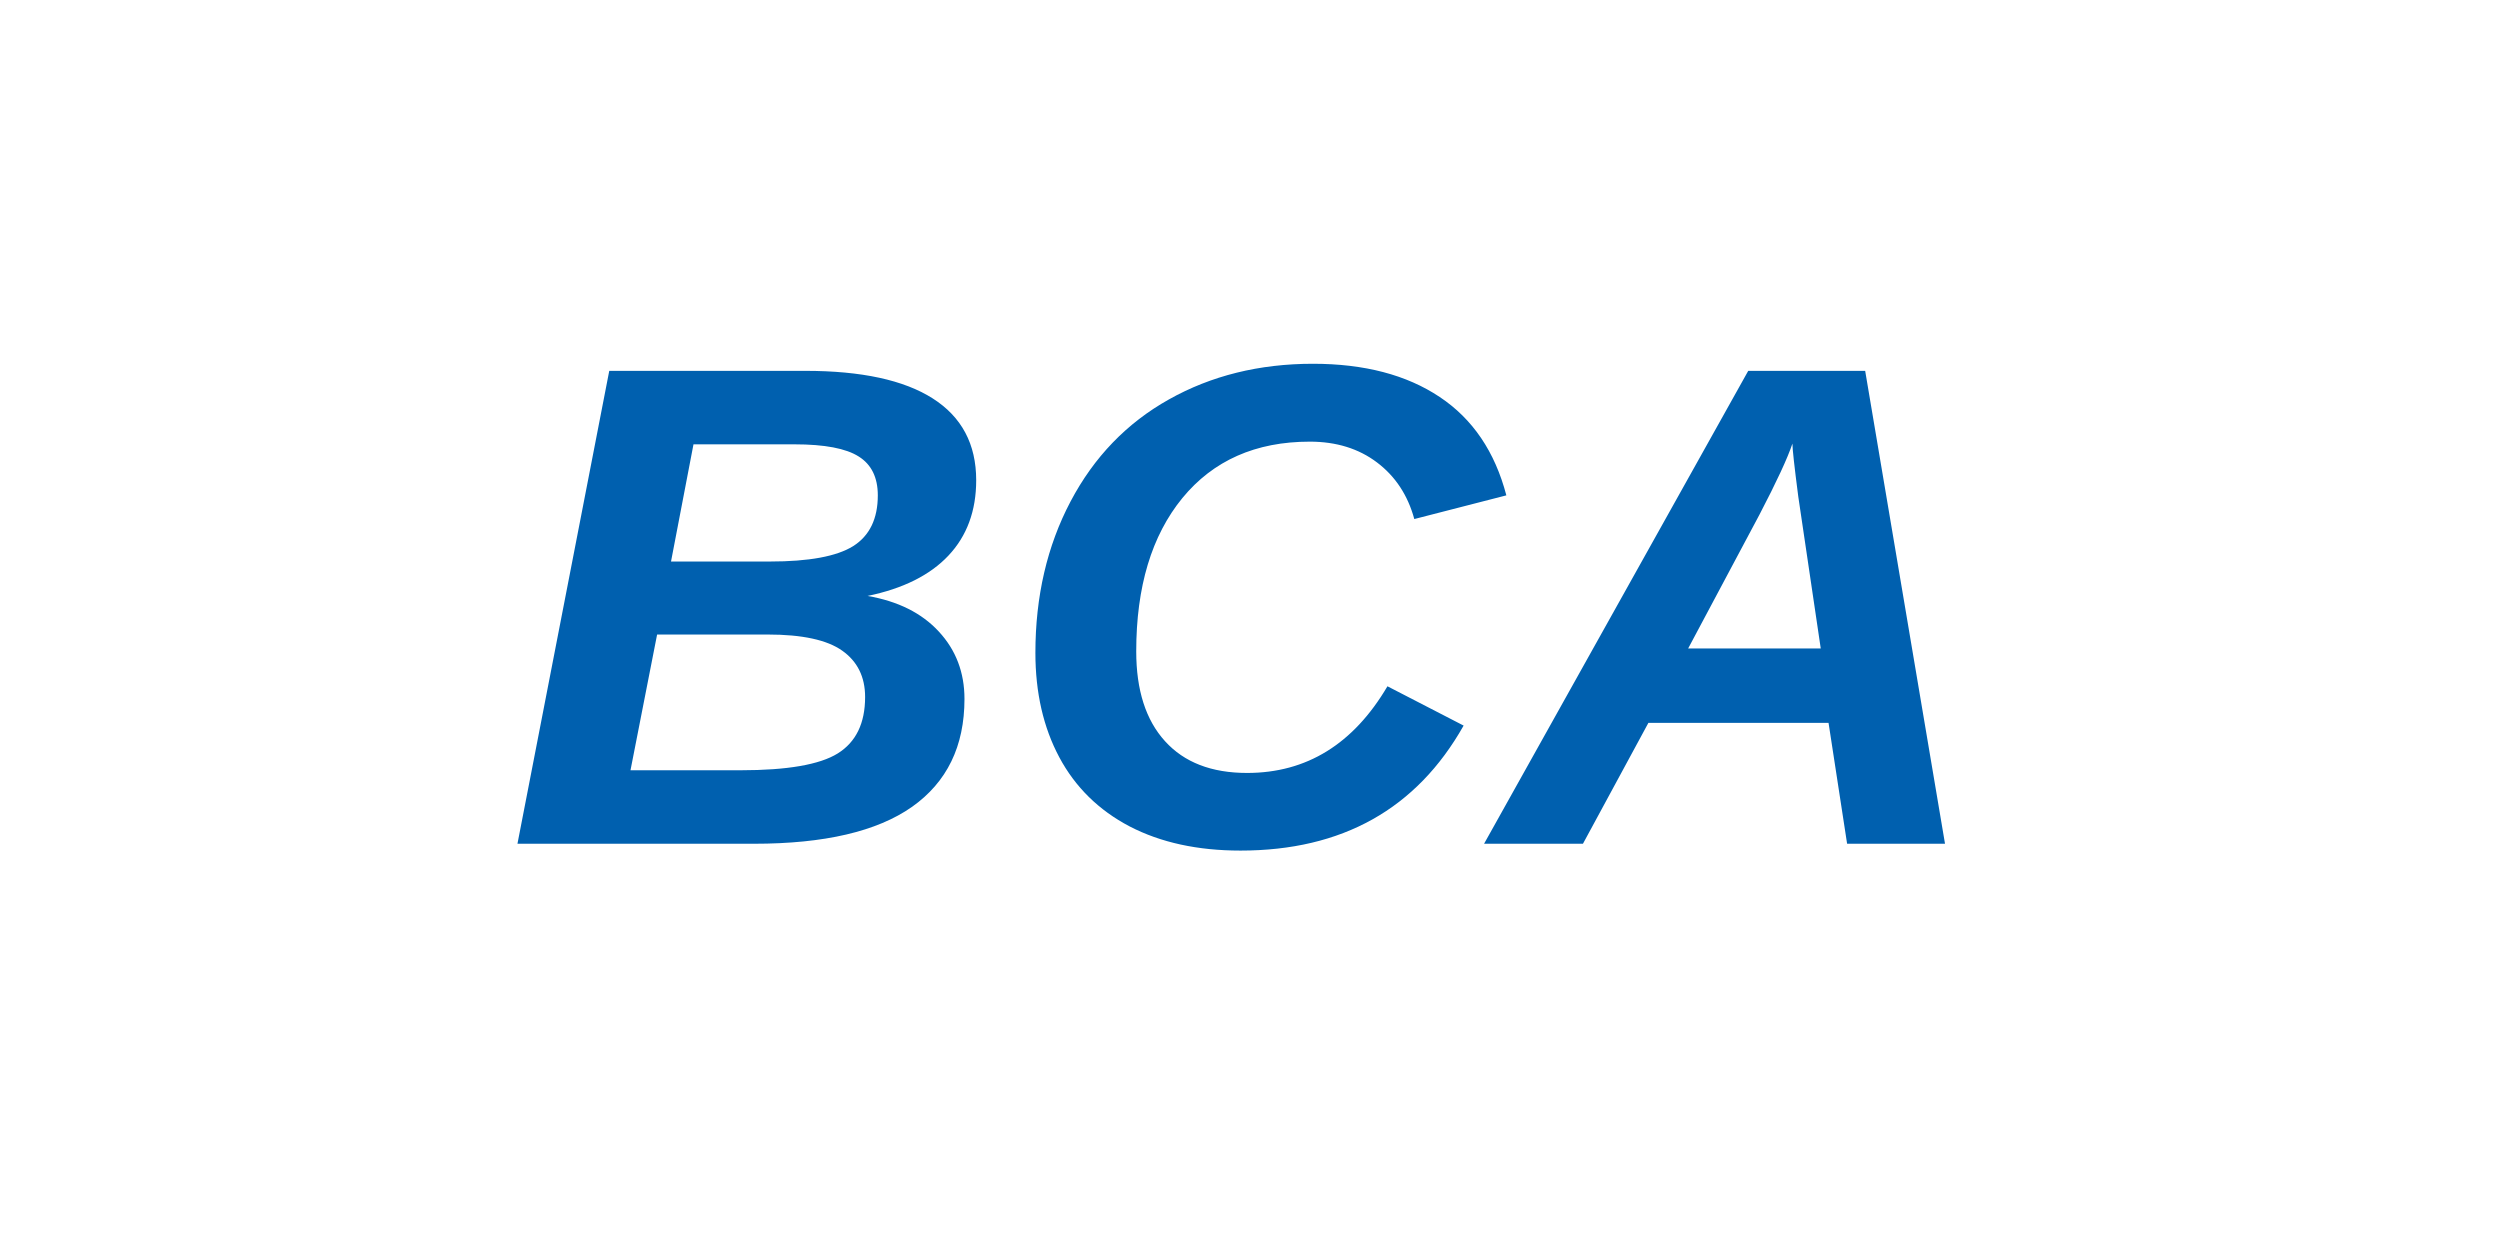
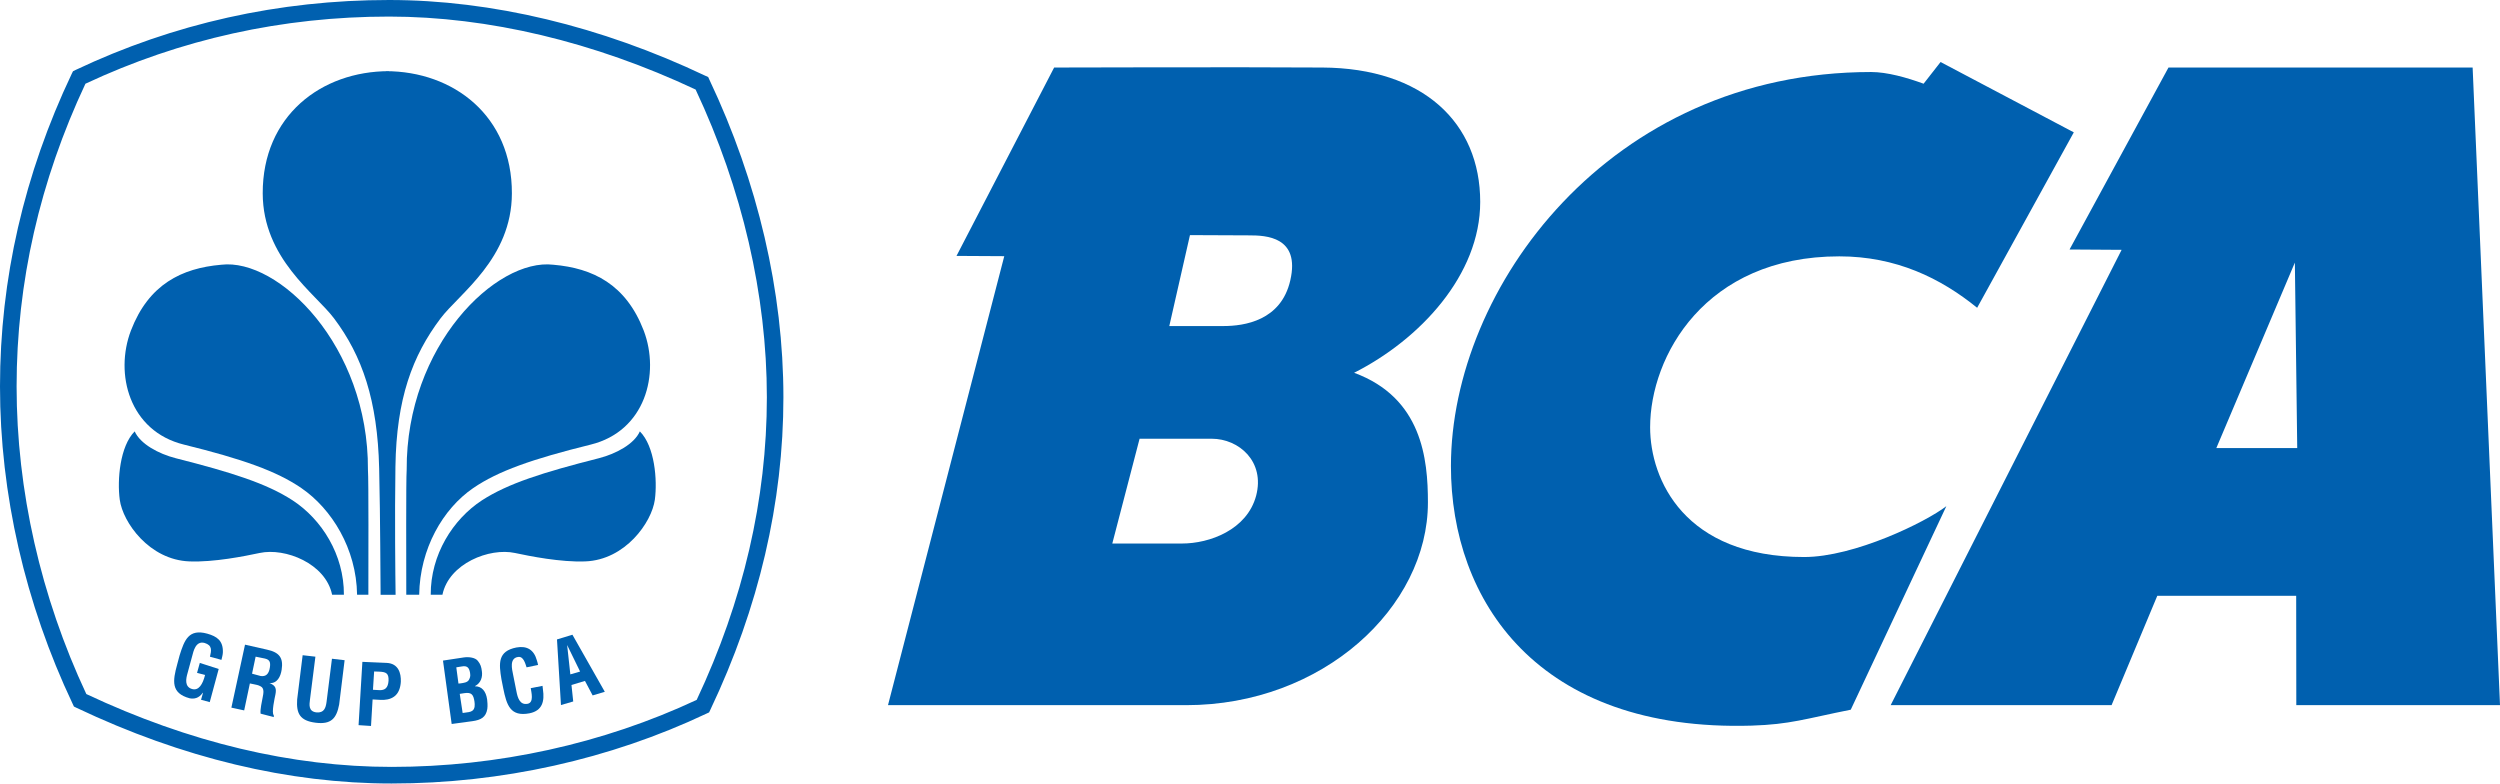
- <svg xmlns="http://www.w3.org/2000/svg" viewBox="0 0 160 80" role="img" aria-label="BCA">
-   <text x="80" y="54" text-anchor="middle" font-family="Arial Black, Arial, Helvetica, sans-serif" font-size="44" font-weight="900" font-style="italic" fill="#0060AF">BCA</text>
+ <svg xmlns="http://www.w3.org/2000/svg" viewBox="0 0 1000 313.403" height="313.403" width="1000" xml:space="preserve" id="svg2" version="1.1">
+   <defs id="defs6">
+  </defs>
+   <path d="m 147.347,237.883 c 0,-12.491 0.136,-45.879 -0.172,-49.992 0.268,-49.682 -35.854,-84.728 -58.675,-81.996 -15.791,1.37 -29.025,7.809 -36.131,26.333 -6.586,17.263 -0.698,40.225 21.199,45.613 23.414,5.786 37.086,10.601 46.981,17.393 12.124,8.315 22.021,24.202 22.284,42.669" style="fill:#0060af;fill-opacity:1;fill-rule:nonzero;stroke:none" id="path20">
+  </path>
+   <path d="m 156.693,313.403 c -41.285,0 -83.713,-10.168 -126.086,-30.28 l -1.04,-0.511 -0.497,-1.06 C 10.056,241.415 0,197.514 0,154.563 0,111.676 9.643,69.654 28.672,29.57 l 0.523,-1.065 1.06,-0.531 C 69.451,9.406 111.617,-4.4667969e-5 155.619,-4.4667969e-5 c 40.991,0 84.767,10.471 126.577,30.333 l 1.074,0.477 0.494,1.085 c 19.379,40.878 29.599,84.767 29.599,127.007 0,42.076 -9.813,84.134 -29.215,124.986 l -0.511,1.074 -1.079,0.497 c -38.598,18.272 -82.125,27.943 -125.865,27.943 M 34.529,277.62 c 41.163,19.362 82.216,29.141 122.164,29.141 42.358,0 84.485,-9.259 121.983,-26.81 18.628,-39.587 28.07,-80.329 28.07,-121.048 0,-40.883 -9.855,-83.411 -28.497,-123.085 -40.575,-19.074 -82.95,-29.189 -122.63,-29.189 -42.601,0 -83.434,9.036 -121.446,26.861 C 15.927,72.341 6.64,113.052 6.64,154.563 c 0,41.59 9.652,84.134 27.889,123.057" style="fill:#0060af;fill-opacity:1;fill-rule:nonzero;stroke:none" id="path22">
+  </path>
+   <path d="m 137.562,237.903 c 0.076,-16.011 -8.86,-30.169 -20.541,-37.778 -10.361,-6.724 -24.27,-11.143 -46.709,-16.834 -6.936,-1.774 -14.192,-5.716 -16.438,-10.739 -5.942,5.987 -7.021,19.447 -5.976,27.313 1.215,9.103 11.853,24.106 27.87,24.694 9.781,0.393 22.148,-2.105 28.079,-3.365 10.231,-2.21 26.417,4.198 28.994,16.689" style="fill:#0060af;fill-opacity:1;fill-rule:nonzero;stroke:none" id="path24">
+  </path>
+   <path d="m 155.619,28.466 c -27.158,0 -50.617,17.91 -50.532,48.902 0.085,26.061 21.043,40.013 28.522,49.978 11.302,15.017 17.419,32.791 18.054,59.989 0.494,21.645 0.469,43.019 0.579,50.594 l 5.995,0 c -0.104,-7.925 -0.376,-30.616 -0.065,-51.264 0.407,-27.206 6.744,-44.302 18.051,-59.319 7.544,-9.965 28.486,-23.917 28.531,-49.978 0.102,-30.992 -23.343,-48.902 -50.478,-48.902" style="fill:#0060af;fill-opacity:1;fill-rule:nonzero;stroke:none" id="path26">
+  </path>
+   <path d="m 162.513,237.883 c 0,-12.491 -0.141,-45.879 0.161,-49.992 -0.266,-49.682 35.834,-84.728 58.675,-81.996 15.791,1.37 29.011,7.809 36.137,26.333 6.58,17.263 0.658,40.225 -21.213,45.613 -23.425,5.786 -37.08,10.601 -47,17.393 -12.11,8.315 -21.315,24.202 -21.597,42.669" style="fill:#0060af;fill-opacity:1;fill-rule:nonzero;stroke:none" id="path28">
+  </path>
+   <path d="m 172.292,237.903 c -0.085,-16.011 8.849,-30.169 20.495,-37.778 10.403,-6.724 24.329,-11.143 46.749,-16.834 6.95,-1.774 14.198,-5.716 16.404,-10.739 5.97,5.987 7.047,19.447 6.001,27.313 -1.24,9.103 -11.85,24.106 -27.839,24.694 -9.779,0.393 -22.21,-2.105 -28.115,-3.365 -10.191,-2.21 -26.423,4.198 -29.011,16.689" style="fill:#0060af;fill-opacity:1;fill-rule:nonzero;stroke:none" id="path30">
+  </path>
+   <path d="m 180.669,289.593 -3.475,-25.358 8.389,-1.271 c 2.043,-0.28 4.529,0.076 5.524,1.356 1.099,1.336 1.435,2.441 1.647,4.193 0.316,2.167 -0.311,4.673 -2.752,5.922 l 0,0.076 c 2.727,0 4.374,1.958 4.851,5.264 0.071,0.698 0.277,2.385 0.071,3.792 -0.554,3.348 -2.551,4.425 -5.922,4.896 z m 5.399,-4.54 c 0.995,-0.142 2.003,-0.195 2.791,-0.698 1.206,-0.788 1.096,-2.475 0.93,-3.727 -0.421,-2.752 -1.139,-3.797 -4.057,-3.365 l -1.834,0.282 1.161,7.648 z m -1.757,-11.717 c 1.11,-0.18 2.616,-0.314 3.244,-1.367 0.328,-0.704 0.749,-1.263 0.472,-2.828 -0.342,-1.856 -0.958,-3.006 -3.314,-2.56 l -2.195,0.353 0.865,6.498" style="fill:#0060af;fill-opacity:1;fill-rule:nonzero;stroke:none" id="path32">
+  </path>
+   <path d="m 217.007,274.342 c 0.065,0.472 0.141,0.997 0.17,1.469 0.678,4.625 -0.17,8.454 -5.368,9.508 -7.685,1.481 -9.157,-3.294 -10.51,-9.979 l -0.72,-3.616 c -1.06,-6.397 -1.514,-11.239 5.979,-12.731 4.224,-0.771 7.015,0.91 8.177,5.114 0.181,0.627 0.407,1.249 0.492,1.879 l -4.597,0.949 c -0.531,-1.579 -1.235,-4.402 -3.303,-4.165 -3.713,0.446 -2.486,5.066 -2.105,6.996 l 1.382,6.942 c 0.415,2.099 1.24,5.453 4.453,4.806 2.608,-0.523 1.472,-4.586 1.24,-6.25" style="fill:#0060af;fill-opacity:1;fill-rule:nonzero;stroke:none" id="path34">
+  </path>
+   <path d="m 224.384,282.016 -1.591,-26.242 6.176,-1.885 12.949,22.824 -4.862,1.455 -3.068,-5.8 -5.399,1.622 0.698,6.594 z m 3.752,-12.265 3.902,-1.13 -5.182,-10.618" style="fill:#0060af;fill-opacity:1;fill-rule:nonzero;stroke:none" id="path36">
+  </path>
+   <path d="m 71.835,262.176 c 1.933,-6.188 3.665,-10.742 11.039,-8.719 3.947,1.102 6.394,2.842 6.278,7.428 -0.019,1.02 -0.356,2.06 -0.576,3.068 l -4.591,-1.268 c 0.602,-2.532 0.983,-4.54 -2.136,-5.501 -3.605,-0.989 -4.484,3.382 -4.981,5.269 l -1.868,6.88 c -0.593,2.043 -1.305,5.419 1.868,6.289 2.622,0.706 4.213,-1.867 5.162,-5.625 l -3.212,-0.85 1.11,-3.981 7.552,2.43 -3.585,13.259 -3.475,-0.944 0.783,-2.803 -0.099,0 c -1.599,2.292 -3.551,2.532 -5.261,2.204 -7.552,-2.043 -6.764,-6.979 -4.961,-13.573" style="fill:#0060af;fill-opacity:1;fill-rule:nonzero;stroke:none" id="path38">
+  </path>
+   <path d="m 99.945,273.376 -2.274,10.787 -5.12,-1.108 5.456,-25.188 8.728,1.972 c 5.108,1.102 6.651,3.376 5.928,8.058 -0.413,2.687 -1.738,5.583 -4.973,5.348 l -0.034,-0.044 c 2.735,0.958 2.967,2.337 2.489,4.721 -0.206,1.014 -1.627,7.171 -0.647,8.165 l 0.034,0.754 -5.298,-1.382 c -0.22,-1.706 0.528,-4.775 0.825,-6.473 0.299,-1.503 0.777,-3.622 -0.749,-4.419 -1.195,-0.636 -1.639,-0.605 -2.989,-0.915 z m 0.873,-3.902 3.447,0.929 c 2.094,0.302 3.258,-0.783 3.67,-3.311 0.373,-2.32 -0.11,-3.227 -1.989,-3.676 l -3.696,-0.749" style="fill:#0060af;fill-opacity:1;fill-rule:nonzero;stroke:none" id="path40">
+  </path>
+   <path d="m 132.782,263.495 5.063,0.588 -2.181,17.707 c -1.06,5.614 -3.229,8.069 -9.406,7.301 -6.284,-0.794 -7.775,-3.656 -7.394,-9.315 l 2.195,-17.692 5.103,0.585 -2.19,17.297 c -0.232,1.879 -0.667,4.662 2.676,4.998 2.964,0.226 3.636,-1.738 3.97,-4.179" style="fill:#0060af;fill-opacity:1;fill-rule:nonzero;stroke:none" id="path42">
+  </path>
+   <path d="m 143.428,290.06 1.523,-25.321 9.728,0.421 c 4.597,0.226 5.801,3.981 5.656,7.564 -0.133,2.178 -0.814,4.611 -2.712,5.931 -1.557,1.122 -3.557,1.387 -5.413,1.297 l -3.17,-0.176 -0.633,10.612 z m 5.755,-14.147 2.577,0.144 c 2.094,0.076 3.481,-0.751 3.662,-3.825 0.102,-2.953 -1.014,-3.453 -3.727,-3.571 l -2.043,-0.07" style="fill:#0060af;fill-opacity:1;fill-rule:nonzero;stroke:none" id="path44">
+  </path>
+   <path d="m 829.522,52.939 -38.663,70.174 c -14.593,-11.85 -32.413,-20.572 -55.149,-20.572 -53.804,0 -75.658,40.106 -75.658,68.357 0,20.97 13.731,51.911 61.605,51.911 20.094,0 48.662,-13.98 56.883,-20.34 l -38.239,81.413 c -18.227,3.636 -24.214,5.891 -39.643,6.368 -85.685,2.557 -120.311,-50.08 -120.285,-103.867 0.057,-71.104 63.275,-157.577 168.074,-157.577 6.422,0 14.277,2.221 20.993,4.682 l 6.787,-8.68" style="fill:#0060af;fill-opacity:1;fill-rule:nonzero;stroke:none" id="path46">
+  </path>
+   <path d="M 989.052,27.011 1000,282.064 l -81.478,0 -0.048,-43.743 -55.558,0 -18.286,43.743 -88.364,0 92.382,-182.13 -20.832,-0.136 39.581,-72.788 z m -71.106,78.026 -31.413,74.186 32.359,0" style="fill:#0060af;fill-opacity:1;fill-rule:nonzero;stroke:none" id="path48">
+  </path>
+   <path d="m 528.935,27.011 c 40.349,0.226 63.15,22.128 63.15,53.767 0,29.166 -24.047,54.985 -50.444,68.335 27.177,9.99 29.528,34.515 29.528,51.866 0,41.917 -42.062,81.086 -96.736,81.086 l -119.237,0 46.511,-179.593 -19.105,-0.11 39.055,-75.35 c 0,0 74.466,-0.226 107.277,0 M 489.348,130.42 c 8.346,0 23.083,-2.113 26.768,-18.266 4.037,-17.534 -9.793,-18.006 -16.427,-18.006 l -23.705,-0.104 -8.267,36.377 z m -33.515,45.071 -10.914,41.917 27.912,0 c 10.982,0 25.948,-5.45 29.616,-19.091 3.622,-13.681 -6.84,-22.826 -17.783,-22.826" style="fill:#0060af;fill-opacity:1;fill-rule:nonzero;stroke:none" id="path50">
+  </path>
</svg>
